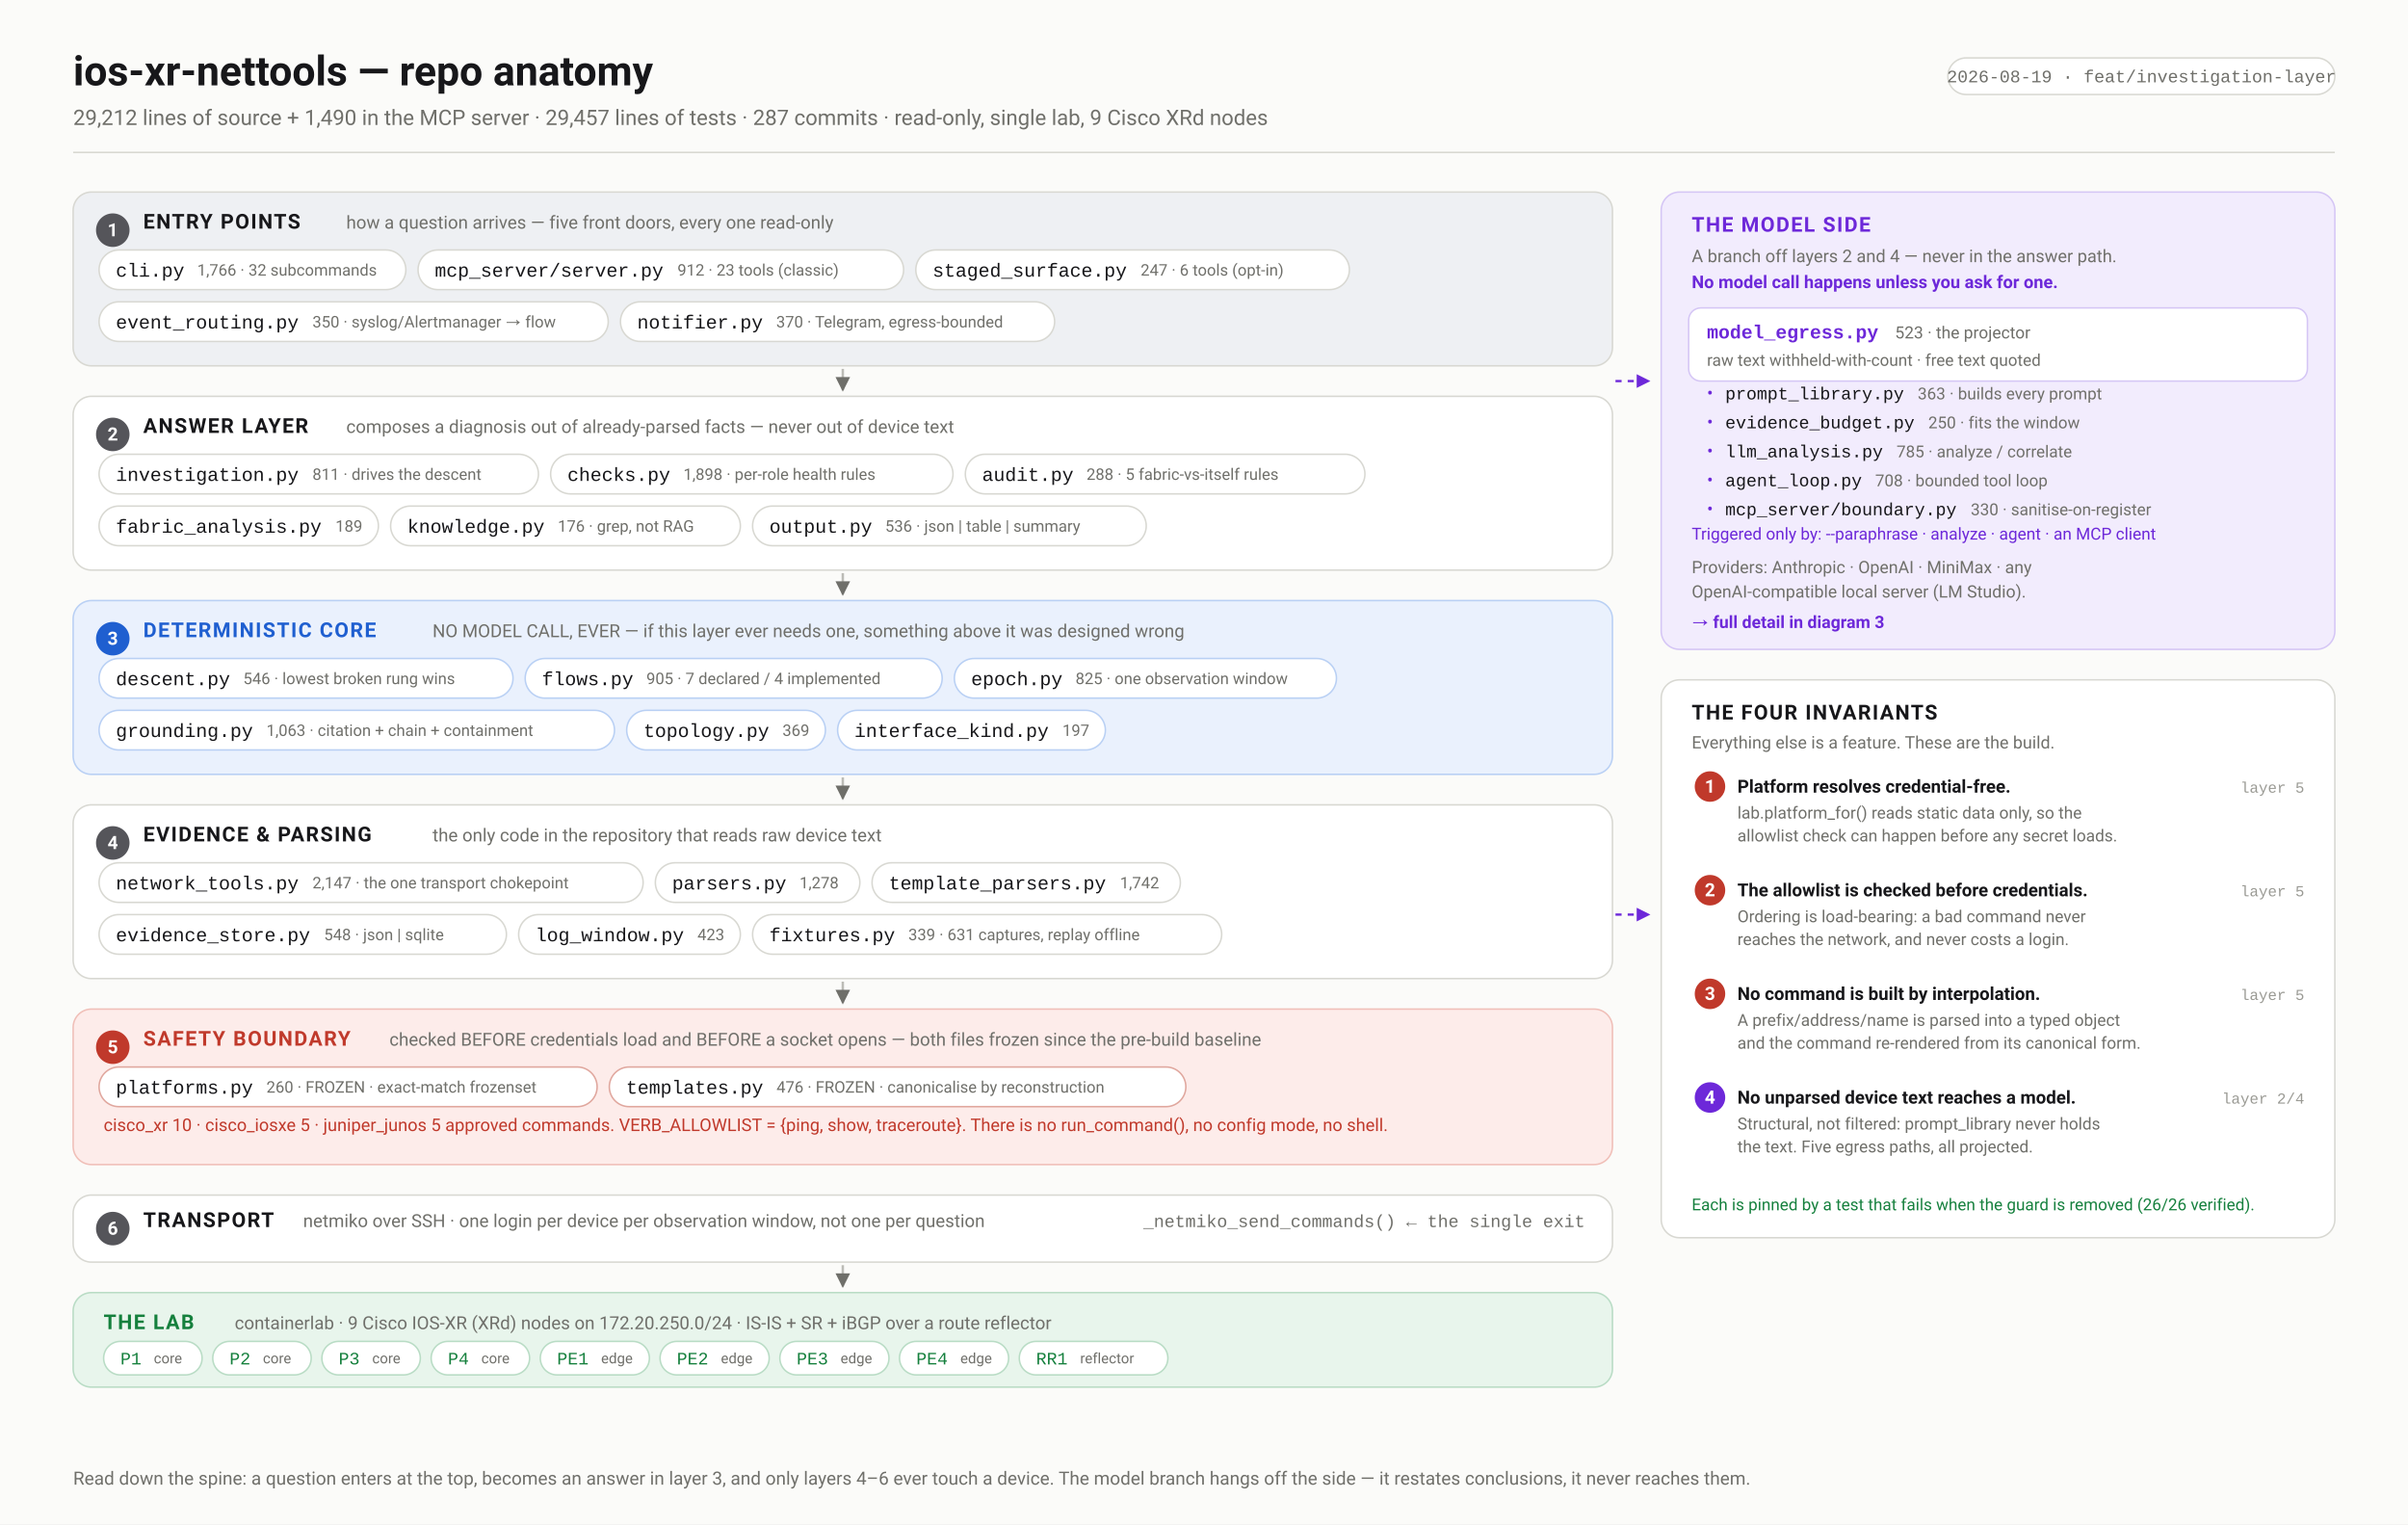
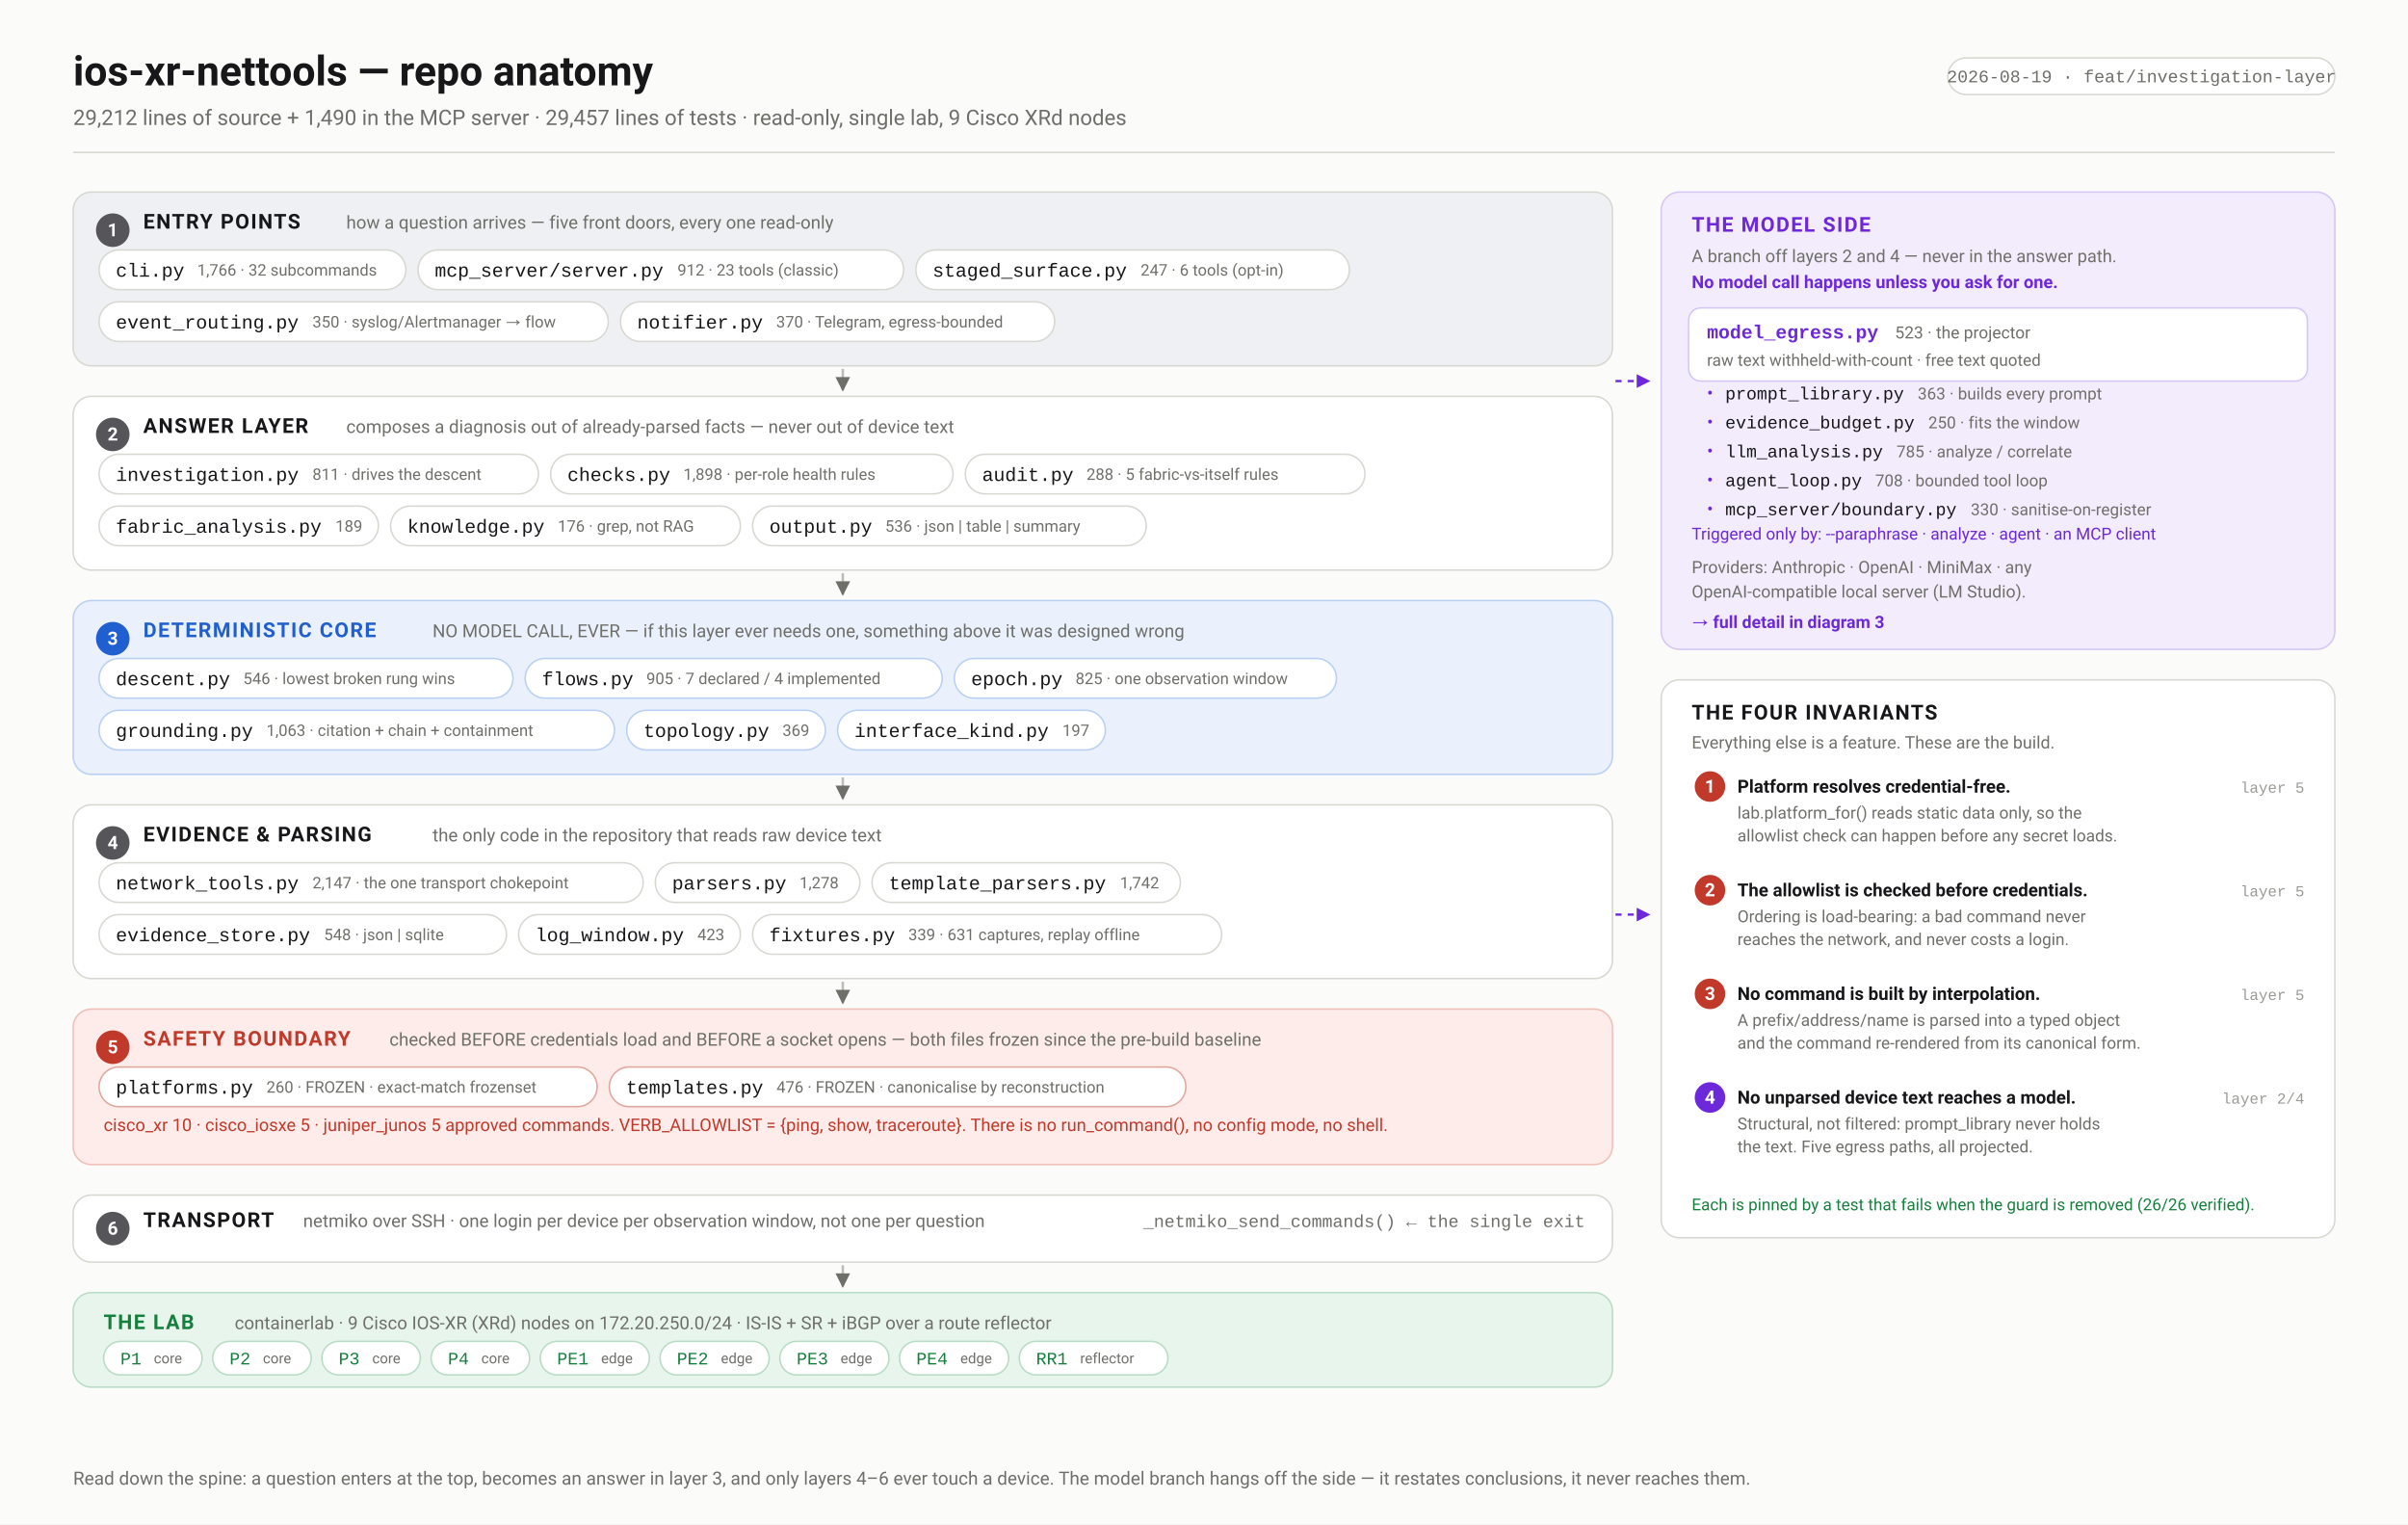
<svg xmlns="http://www.w3.org/2000/svg" width="1580" height="1000" viewBox="0 0 1580 1000" font-family="ui-sans-serif,-apple-system,'Segoe UI',Roboto,Helvetica,Arial,sans-serif">
  <defs>
    <marker id="arw" viewBox="0 0 10 10" refX="9" refY="5" markerWidth="6" markerHeight="6" orient="auto-start-reverse">
      <path d="M 0 0 L 10 5 L 0 10 z" fill="#6f6f6a" />
    </marker>
    <marker id="arwb" viewBox="0 0 10 10" refX="9" refY="5" markerWidth="6" markerHeight="6" orient="auto-start-reverse">
      <path d="M 0 0 L 10 5 L 0 10 z" fill="#1f5fd0" />
    </marker>
    <marker id="arwr" viewBox="0 0 10 10" refX="9" refY="5" markerWidth="6" markerHeight="6" orient="auto-start-reverse">
      <path d="M 0 0 L 10 5 L 0 10 z" fill="#c0392b" />
    </marker>
    <marker id="arwp" viewBox="0 0 10 10" refX="9" refY="5" markerWidth="6" markerHeight="6" orient="auto-start-reverse">
      <path d="M 0 0 L 10 5 L 0 10 z" fill="#6d28d9" />
    </marker>
    <marker id="arwg" viewBox="0 0 10 10" refX="9" refY="5" markerWidth="6" markerHeight="6" orient="auto-start-reverse">
      <path d="M 0 0 L 10 5 L 0 10 z" fill="#15803d" />
    </marker>
  </defs>
  <rect width="1580" height="1000" fill="#fbfbf9" />
  <text x="48.0" y="56.0" font-family="ui-sans-serif,-apple-system,'Segoe UI',Roboto,Helvetica,Arial,sans-serif" font-size="27" font-weight="700" fill="#17171a" text-anchor="start">ios-xr-nettools — repo anatomy</text>
-   <text x="48.0" y="82.0" font-family="ui-sans-serif,-apple-system,'Segoe UI',Roboto,Helvetica,Arial,sans-serif" font-size="14" font-weight="400" fill="#6f6f6a" text-anchor="start">29,212 lines of source + 1,490 in the MCP server · 29,457 lines of tests · 287 commits · read-only, single lab, 9 Cisco XRd nodes</text>
+   <text x="48.0" y="82.0" font-family="ui-sans-serif,-apple-system,'Segoe UI',Roboto,Helvetica,Arial,sans-serif" font-size="14" font-weight="400" fill="#6f6f6a" text-anchor="start">29,212 lines of source + 1,490 in the MCP server · 29,457 lines of tests · read-only, single lab, 9 Cisco XRd nodes</text>
  <rect x="1278.1" y="38.0" width="253.9" height="24.0" rx="12" fill="#fff" stroke="#d8d8d2" stroke-width="1" />
  <text x="1405.1" y="54.0" font-family="ui-monospace,'SF Mono',Menlo,Consolas,'Liberation Mono',monospace" font-size="11.5" font-weight="400" fill="#6f6f6a" text-anchor="middle">2026-08-19 · feat/investigation-layer</text>
  <line x1="48.0" y1="100.0" x2="1532.0" y2="100.0" stroke="#d8d8d2" stroke-width="1" />
  <rect x="48.0" y="126.0" width="1010.0" height="114.0" rx="12" fill="#eef0f3" stroke="#d8d8d2" stroke-width="1" />
  <circle cx="74.0" cy="151.0" r="11" fill="#55555a" />
  <text x="74.0" y="155.0" font-family="ui-sans-serif,-apple-system,'Segoe UI',Roboto,Helvetica,Arial,sans-serif" font-size="12" font-weight="700" fill="#fff" text-anchor="middle">1</text>
  <text x="94.0" y="150.0" font-family="ui-sans-serif,-apple-system,'Segoe UI',Roboto,Helvetica,Arial,sans-serif" font-size="13.5" font-weight="700" fill="#17171a" text-anchor="start" letter-spacing="0.9">ENTRY POINTS</text>
  <text x="227.2" y="150.0" font-family="ui-sans-serif,-apple-system,'Segoe UI',Roboto,Helvetica,Arial,sans-serif" font-size="11.8" font-weight="400" fill="#6f6f6a" text-anchor="start">how a question arrives — five front doors, every one read-only</text>
  <rect x="65.0" y="164.0" width="201.3" height="26.0" rx="13.0" fill="#fff" stroke="#d8d8d2" stroke-width="1" />
  <text x="76.0" y="181.5" font-family="ui-monospace,'SF Mono',Menlo,Consolas,'Liberation Mono',monospace" font-size="12.5" font-weight="500" fill="#17171a" text-anchor="start">cli.py</text>
  <text x="129.4" y="180.8" font-family="ui-sans-serif,-apple-system,'Segoe UI',Roboto,Helvetica,Arial,sans-serif" font-size="10.5" font-weight="400" fill="#6f6f6a" text-anchor="start">1,766 · 32 subcommands</text>
  <rect x="274.3" y="164.0" width="318.6" height="26.0" rx="13.0" fill="#fff" stroke="#d8d8d2" stroke-width="1" />
  <text x="285.3" y="181.5" font-family="ui-monospace,'SF Mono',Menlo,Consolas,'Liberation Mono',monospace" font-size="12.5" font-weight="500" fill="#17171a" text-anchor="start">mcp_server/server.py</text>
  <text x="444.5" y="180.8" font-family="ui-sans-serif,-apple-system,'Segoe UI',Roboto,Helvetica,Arial,sans-serif" font-size="10.5" font-weight="400" fill="#6f6f6a" text-anchor="start">912 · 23 tools (classic)</text>
  <rect x="600.9" y="164.0" width="284.5" height="26.0" rx="13.0" fill="#fff" stroke="#d8d8d2" stroke-width="1" />
  <text x="611.9" y="181.5" font-family="ui-monospace,'SF Mono',Menlo,Consolas,'Liberation Mono',monospace" font-size="12.5" font-weight="500" fill="#17171a" text-anchor="start">staged_surface.py</text>
  <text x="748.4" y="180.8" font-family="ui-sans-serif,-apple-system,'Segoe UI',Roboto,Helvetica,Arial,sans-serif" font-size="10.5" font-weight="400" fill="#6f6f6a" text-anchor="start">247 · 6 tools (opt-in)</text>
  <rect x="65.0" y="198.0" width="334.1" height="26.0" rx="13.0" fill="#fff" stroke="#d8d8d2" stroke-width="1" />
  <text x="76.0" y="215.5" font-family="ui-monospace,'SF Mono',Menlo,Consolas,'Liberation Mono',monospace" font-size="12.5" font-weight="500" fill="#17171a" text-anchor="start">event_routing.py</text>
  <text x="205.0" y="214.8" font-family="ui-sans-serif,-apple-system,'Segoe UI',Roboto,Helvetica,Arial,sans-serif" font-size="10.5" font-weight="400" fill="#6f6f6a" text-anchor="start">350 · syslog/Alertmanager → flow</text>
  <rect x="407.1" y="198.0" width="284.9" height="26.0" rx="13.0" fill="#fff" stroke="#d8d8d2" stroke-width="1" />
  <text x="418.1" y="215.5" font-family="ui-monospace,'SF Mono',Menlo,Consolas,'Liberation Mono',monospace" font-size="12.5" font-weight="500" fill="#17171a" text-anchor="start">notifier.py</text>
  <text x="509.3" y="214.8" font-family="ui-sans-serif,-apple-system,'Segoe UI',Roboto,Helvetica,Arial,sans-serif" font-size="10.5" font-weight="400" fill="#6f6f6a" text-anchor="start">370 · Telegram, egress-bounded</text>
  <line x1="553.0" y1="242.0" x2="553.0" y2="256.0" stroke="#bcbcb6" stroke-width="1.6" marker-end="url(#arw)" />
  <rect x="48.0" y="260.0" width="1010.0" height="114.0" rx="12" fill="#ffffff" stroke="#d8d8d2" stroke-width="1" />
  <circle cx="74.0" cy="285.0" r="11" fill="#55555a" />
  <text x="74.0" y="289.0" font-family="ui-sans-serif,-apple-system,'Segoe UI',Roboto,Helvetica,Arial,sans-serif" font-size="12" font-weight="700" fill="#fff" text-anchor="middle">2</text>
  <text x="94.0" y="284.0" font-family="ui-sans-serif,-apple-system,'Segoe UI',Roboto,Helvetica,Arial,sans-serif" font-size="13.5" font-weight="700" fill="#17171a" text-anchor="start" letter-spacing="0.9">ANSWER LAYER</text>
  <text x="227.2" y="284.0" font-family="ui-sans-serif,-apple-system,'Segoe UI',Roboto,Helvetica,Arial,sans-serif" font-size="11.8" font-weight="400" fill="#6f6f6a" text-anchor="start">composes a diagnosis out of already-parsed facts — never out of device text</text>
  <rect x="65.0" y="298.0" width="288.3" height="26.0" rx="13.0" fill="#fff" stroke="#d8d8d2" stroke-width="1" />
  <text x="76.0" y="315.5" font-family="ui-monospace,'SF Mono',Menlo,Consolas,'Liberation Mono',monospace" font-size="12.5" font-weight="500" fill="#17171a" text-anchor="start">investigation.py</text>
  <text x="205.0" y="314.8" font-family="ui-sans-serif,-apple-system,'Segoe UI',Roboto,Helvetica,Arial,sans-serif" font-size="10.5" font-weight="400" fill="#6f6f6a" text-anchor="start">811 · drives the descent</text>
  <rect x="361.3" y="298.0" width="264.0" height="26.0" rx="13.0" fill="#fff" stroke="#d8d8d2" stroke-width="1" />
  <text x="372.3" y="315.5" font-family="ui-monospace,'SF Mono',Menlo,Consolas,'Liberation Mono',monospace" font-size="12.5" font-weight="500" fill="#17171a" text-anchor="start">checks.py</text>
  <text x="448.4" y="314.8" font-family="ui-sans-serif,-apple-system,'Segoe UI',Roboto,Helvetica,Arial,sans-serif" font-size="10.5" font-weight="400" fill="#6f6f6a" text-anchor="start">1,898 · per-role health rules</text>
  <rect x="633.4" y="298.0" width="262.2" height="26.0" rx="13.0" fill="#fff" stroke="#d8d8d2" stroke-width="1" />
  <text x="644.4" y="315.5" font-family="ui-monospace,'SF Mono',Menlo,Consolas,'Liberation Mono',monospace" font-size="12.5" font-weight="500" fill="#17171a" text-anchor="start">audit.py</text>
  <text x="712.9" y="314.8" font-family="ui-sans-serif,-apple-system,'Segoe UI',Roboto,Helvetica,Arial,sans-serif" font-size="10.5" font-weight="400" fill="#6f6f6a" text-anchor="start">288 · 5 fabric-vs-itself rules</text>
  <rect x="65.0" y="332.0" width="183.3" height="26.0" rx="13.0" fill="#fff" stroke="#d8d8d2" stroke-width="1" />
  <text x="76.0" y="349.5" font-family="ui-monospace,'SF Mono',Menlo,Consolas,'Liberation Mono',monospace" font-size="12.5" font-weight="500" fill="#17171a" text-anchor="start">fabric_analysis.py</text>
  <text x="220.1" y="348.8" font-family="ui-sans-serif,-apple-system,'Segoe UI',Roboto,Helvetica,Arial,sans-serif" font-size="10.5" font-weight="400" fill="#6f6f6a" text-anchor="start">189</text>
  <rect x="256.3" y="332.0" width="229.5" height="26.0" rx="13.0" fill="#fff" stroke="#d8d8d2" stroke-width="1" />
  <text x="267.3" y="349.5" font-family="ui-monospace,'SF Mono',Menlo,Consolas,'Liberation Mono',monospace" font-size="12.5" font-weight="500" fill="#17171a" text-anchor="start">knowledge.py</text>
  <text x="366.0" y="348.8" font-family="ui-sans-serif,-apple-system,'Segoe UI',Roboto,Helvetica,Arial,sans-serif" font-size="10.5" font-weight="400" fill="#6f6f6a" text-anchor="start">176 · grep, not RAG</text>
  <rect x="493.8" y="332.0" width="258.3" height="26.0" rx="13.0" fill="#fff" stroke="#d8d8d2" stroke-width="1" />
  <text x="504.8" y="349.5" font-family="ui-monospace,'SF Mono',Menlo,Consolas,'Liberation Mono',monospace" font-size="12.5" font-weight="500" fill="#17171a" text-anchor="start">output.py</text>
  <text x="580.8" y="348.8" font-family="ui-sans-serif,-apple-system,'Segoe UI',Roboto,Helvetica,Arial,sans-serif" font-size="10.5" font-weight="400" fill="#6f6f6a" text-anchor="start">536 · json | table | summary</text>
  <line x1="553.0" y1="376.0" x2="553.0" y2="390.0" stroke="#bcbcb6" stroke-width="1.6" marker-end="url(#arw)" />
  <rect x="48.0" y="394.0" width="1010.0" height="114.0" rx="12" fill="#eaf1fd" stroke="#b9d0f4" stroke-width="1" />
  <circle cx="74.0" cy="419.0" r="11" fill="#1f5fd0" />
  <text x="74.0" y="423.0" font-family="ui-sans-serif,-apple-system,'Segoe UI',Roboto,Helvetica,Arial,sans-serif" font-size="12" font-weight="700" fill="#fff" text-anchor="middle">3</text>
  <text x="94.0" y="418.0" font-family="ui-sans-serif,-apple-system,'Segoe UI',Roboto,Helvetica,Arial,sans-serif" font-size="13.5" font-weight="700" fill="#1f5fd0" text-anchor="start" letter-spacing="0.9">DETERMINISTIC CORE</text>
  <text x="283.8" y="418.0" font-family="ui-sans-serif,-apple-system,'Segoe UI',Roboto,Helvetica,Arial,sans-serif" font-size="11.8" font-weight="400" fill="#6f6f6a" text-anchor="start">NO MODEL CALL, EVER — if this layer ever needs one, something above it was designed wrong</text>
  <rect x="65.0" y="432.0" width="271.6" height="26.0" rx="13.0" fill="#fff" stroke="#b9d0f4" stroke-width="1" />
  <text x="76.0" y="449.5" font-family="ui-monospace,'SF Mono',Menlo,Consolas,'Liberation Mono',monospace" font-size="12.5" font-weight="500" fill="#17171a" text-anchor="start">descent.py</text>
  <text x="159.6" y="448.8" font-family="ui-sans-serif,-apple-system,'Segoe UI',Roboto,Helvetica,Arial,sans-serif" font-size="10.5" font-weight="400" fill="#6f6f6a" text-anchor="start">546 · lowest broken rung wins</text>
  <rect x="344.6" y="432.0" width="273.6" height="26.0" rx="13.0" fill="#fff" stroke="#b9d0f4" stroke-width="1" />
  <text x="355.6" y="449.5" font-family="ui-monospace,'SF Mono',Menlo,Consolas,'Liberation Mono',monospace" font-size="12.5" font-weight="500" fill="#17171a" text-anchor="start">flows.py</text>
  <text x="424.1" y="448.8" font-family="ui-sans-serif,-apple-system,'Segoe UI',Roboto,Helvetica,Arial,sans-serif" font-size="10.5" font-weight="400" fill="#6f6f6a" text-anchor="start">905 · 7 declared / 4 implemented</text>
  <rect x="626.2" y="432.0" width="250.7" height="26.0" rx="13.0" fill="#fff" stroke="#b9d0f4" stroke-width="1" />
  <text x="637.2" y="449.5" font-family="ui-monospace,'SF Mono',Menlo,Consolas,'Liberation Mono',monospace" font-size="12.5" font-weight="500" fill="#17171a" text-anchor="start">epoch.py</text>
  <text x="705.7" y="448.8" font-family="ui-sans-serif,-apple-system,'Segoe UI',Roboto,Helvetica,Arial,sans-serif" font-size="10.5" font-weight="400" fill="#6f6f6a" text-anchor="start">825 · one observation window</text>
  <rect x="65.0" y="466.0" width="338.2" height="26.0" rx="13.0" fill="#fff" stroke="#b9d0f4" stroke-width="1" />
  <text x="76.0" y="483.5" font-family="ui-monospace,'SF Mono',Menlo,Consolas,'Liberation Mono',monospace" font-size="12.5" font-weight="500" fill="#17171a" text-anchor="start">grounding.py</text>
  <text x="174.8" y="482.8" font-family="ui-sans-serif,-apple-system,'Segoe UI',Roboto,Helvetica,Arial,sans-serif" font-size="10.5" font-weight="400" fill="#6f6f6a" text-anchor="start">1,063 · citation + chain + containment</text>
  <rect x="411.2" y="466.0" width="130.4" height="26.0" rx="13.0" fill="#fff" stroke="#b9d0f4" stroke-width="1" />
  <text x="422.2" y="483.5" font-family="ui-monospace,'SF Mono',Menlo,Consolas,'Liberation Mono',monospace" font-size="12.5" font-weight="500" fill="#17171a" text-anchor="start">topology.py</text>
  <text x="513.4" y="482.8" font-family="ui-sans-serif,-apple-system,'Segoe UI',Roboto,Helvetica,Arial,sans-serif" font-size="10.5" font-weight="400" fill="#6f6f6a" text-anchor="start">369</text>
  <rect x="549.6" y="466.0" width="175.7" height="26.0" rx="13.0" fill="#fff" stroke="#b9d0f4" stroke-width="1" />
  <text x="560.6" y="483.5" font-family="ui-monospace,'SF Mono',Menlo,Consolas,'Liberation Mono',monospace" font-size="12.5" font-weight="500" fill="#17171a" text-anchor="start">interface_kind.py</text>
  <text x="697.1" y="482.8" font-family="ui-sans-serif,-apple-system,'Segoe UI',Roboto,Helvetica,Arial,sans-serif" font-size="10.5" font-weight="400" fill="#6f6f6a" text-anchor="start">197</text>
  <line x1="553.0" y1="510.0" x2="553.0" y2="524.0" stroke="#bcbcb6" stroke-width="1.6" marker-end="url(#arw)" />
  <rect x="48.0" y="528.0" width="1010.0" height="114.0" rx="12" fill="#ffffff" stroke="#d8d8d2" stroke-width="1" />
  <circle cx="74.0" cy="553.0" r="11" fill="#55555a" />
  <text x="74.0" y="557.0" font-family="ui-sans-serif,-apple-system,'Segoe UI',Roboto,Helvetica,Arial,sans-serif" font-size="12" font-weight="700" fill="#fff" text-anchor="middle">4</text>
  <text x="94.0" y="552.0" font-family="ui-sans-serif,-apple-system,'Segoe UI',Roboto,Helvetica,Arial,sans-serif" font-size="13.5" font-weight="700" fill="#17171a" text-anchor="start" letter-spacing="0.9">EVIDENCE &amp; PARSING</text>
  <text x="283.8" y="552.0" font-family="ui-sans-serif,-apple-system,'Segoe UI',Roboto,Helvetica,Arial,sans-serif" font-size="11.8" font-weight="400" fill="#6f6f6a" text-anchor="start">the only code in the repository that reads raw device text</text>
  <rect x="65.0" y="566.0" width="357.0" height="26.0" rx="13.0" fill="#fff" stroke="#d8d8d2" stroke-width="1" />
  <text x="76.0" y="583.5" font-family="ui-monospace,'SF Mono',Menlo,Consolas,'Liberation Mono',monospace" font-size="12.5" font-weight="500" fill="#17171a" text-anchor="start">network_tools.py</text>
  <text x="205.0" y="582.8" font-family="ui-sans-serif,-apple-system,'Segoe UI',Roboto,Helvetica,Arial,sans-serif" font-size="10.5" font-weight="400" fill="#6f6f6a" text-anchor="start">2,147 · the one transport chokepoint</text>
  <rect x="430.0" y="566.0" width="134.2" height="26.0" rx="13.0" fill="#fff" stroke="#d8d8d2" stroke-width="1" />
  <text x="441.0" y="583.5" font-family="ui-monospace,'SF Mono',Menlo,Consolas,'Liberation Mono',monospace" font-size="12.5" font-weight="500" fill="#17171a" text-anchor="start">parsers.py</text>
  <text x="524.6" y="582.8" font-family="ui-sans-serif,-apple-system,'Segoe UI',Roboto,Helvetica,Arial,sans-serif" font-size="10.5" font-weight="400" fill="#6f6f6a" text-anchor="start">1,278</text>
  <rect x="572.2" y="566.0" width="202.3" height="26.0" rx="13.0" fill="#fff" stroke="#d8d8d2" stroke-width="1" />
  <text x="583.2" y="583.5" font-family="ui-monospace,'SF Mono',Menlo,Consolas,'Liberation Mono',monospace" font-size="12.5" font-weight="500" fill="#17171a" text-anchor="start">template_parsers.py</text>
  <text x="734.9" y="582.8" font-family="ui-sans-serif,-apple-system,'Segoe UI',Roboto,Helvetica,Arial,sans-serif" font-size="10.5" font-weight="400" fill="#6f6f6a" text-anchor="start">1,742</text>
  <rect x="65.0" y="600.0" width="267.3" height="26.0" rx="13.0" fill="#fff" stroke="#d8d8d2" stroke-width="1" />
  <text x="76.0" y="617.5" font-family="ui-monospace,'SF Mono',Menlo,Consolas,'Liberation Mono',monospace" font-size="12.5" font-weight="500" fill="#17171a" text-anchor="start">evidence_store.py</text>
  <text x="212.6" y="616.8" font-family="ui-sans-serif,-apple-system,'Segoe UI',Roboto,Helvetica,Arial,sans-serif" font-size="10.5" font-weight="400" fill="#6f6f6a" text-anchor="start">548 · json | sqlite</text>
  <rect x="340.3" y="600.0" width="145.5" height="26.0" rx="13.0" fill="#fff" stroke="#d8d8d2" stroke-width="1" />
  <text x="351.3" y="617.5" font-family="ui-monospace,'SF Mono',Menlo,Consolas,'Liberation Mono',monospace" font-size="12.5" font-weight="500" fill="#17171a" text-anchor="start">log_window.py</text>
  <text x="457.6" y="616.8" font-family="ui-sans-serif,-apple-system,'Segoe UI',Roboto,Helvetica,Arial,sans-serif" font-size="10.5" font-weight="400" fill="#6f6f6a" text-anchor="start">423</text>
  <rect x="493.8" y="600.0" width="307.8" height="26.0" rx="13.0" fill="#fff" stroke="#d8d8d2" stroke-width="1" />
  <text x="504.8" y="617.5" font-family="ui-monospace,'SF Mono',Menlo,Consolas,'Liberation Mono',monospace" font-size="12.5" font-weight="500" fill="#17171a" text-anchor="start">fixtures.py</text>
  <text x="596.0" y="616.8" font-family="ui-sans-serif,-apple-system,'Segoe UI',Roboto,Helvetica,Arial,sans-serif" font-size="10.5" font-weight="400" fill="#6f6f6a" text-anchor="start">339 · 631 captures, replay offline</text>
  <line x1="553.0" y1="644.0" x2="553.0" y2="658.0" stroke="#bcbcb6" stroke-width="1.6" marker-end="url(#arw)" />
  <rect x="48.0" y="662.0" width="1010.0" height="102.0" rx="12" fill="#fdecea" stroke="#f0bfb8" stroke-width="1" />
  <circle cx="74.0" cy="687.0" r="11" fill="#c0392b" />
  <text x="74.0" y="691.0" font-family="ui-sans-serif,-apple-system,'Segoe UI',Roboto,Helvetica,Arial,sans-serif" font-size="12" font-weight="700" fill="#fff" text-anchor="middle">5</text>
  <text x="94.0" y="686.0" font-family="ui-sans-serif,-apple-system,'Segoe UI',Roboto,Helvetica,Arial,sans-serif" font-size="13.5" font-weight="700" fill="#c0392b" text-anchor="start" letter-spacing="0.9">SAFETY BOUNDARY</text>
  <text x="255.5" y="686.0" font-family="ui-sans-serif,-apple-system,'Segoe UI',Roboto,Helvetica,Arial,sans-serif" font-size="11.8" font-weight="400" fill="#6f6f6a" text-anchor="start">checked BEFORE credentials load and BEFORE a socket opens — both files frozen since the pre-build baseline</text>
  <rect x="65.0" y="700.0" width="326.8" height="26.0" rx="13.0" fill="#fff" stroke="#e0a79e" stroke-width="1" />
  <text x="76.0" y="717.5" font-family="ui-monospace,'SF Mono',Menlo,Consolas,'Liberation Mono',monospace" font-size="12.5" font-weight="500" fill="#17171a" text-anchor="start">platforms.py</text>
  <text x="174.8" y="716.8" font-family="ui-sans-serif,-apple-system,'Segoe UI',Roboto,Helvetica,Arial,sans-serif" font-size="10.5" font-weight="400" fill="#6f6f6a" text-anchor="start">260 · FROZEN · exact-match frozenset</text>
  <rect x="399.8" y="700.0" width="378.3" height="26.0" rx="13.0" fill="#fff" stroke="#e0a79e" stroke-width="1" />
  <text x="410.8" y="717.5" font-family="ui-monospace,'SF Mono',Menlo,Consolas,'Liberation Mono',monospace" font-size="12.5" font-weight="500" fill="#17171a" text-anchor="start">templates.py</text>
  <text x="509.5" y="716.8" font-family="ui-sans-serif,-apple-system,'Segoe UI',Roboto,Helvetica,Arial,sans-serif" font-size="10.5" font-weight="400" fill="#6f6f6a" text-anchor="start">476 · FROZEN · canonicalise by reconstruction</text>
  <text x="68.0" y="742.0" font-family="ui-sans-serif,-apple-system,'Segoe UI',Roboto,Helvetica,Arial,sans-serif" font-size="11.5" font-weight="400" fill="#c0392b" text-anchor="start">cisco_xr 10 · cisco_iosxe 5 · juniper_junos 5 approved commands.  VERB_ALLOWLIST = {ping, show, traceroute}.  There is no run_command(), no config mode, no shell.</text>
  <rect x="48.0" y="784.0" width="1010.0" height="44.0" rx="12" fill="#ffffff" stroke="#d8d8d2" stroke-width="1" />
  <circle cx="74.0" cy="806.0" r="11" fill="#55555a" />
  <text x="74.0" y="810.0" font-family="ui-sans-serif,-apple-system,'Segoe UI',Roboto,Helvetica,Arial,sans-serif" font-size="12" font-weight="700" fill="#fff" text-anchor="middle">6</text>
  <text x="94.0" y="805.0" font-family="ui-sans-serif,-apple-system,'Segoe UI',Roboto,Helvetica,Arial,sans-serif" font-size="13.5" font-weight="700" fill="#17171a" text-anchor="start" letter-spacing="0.9">TRANSPORT</text>
  <text x="198.9" y="805.0" font-family="ui-sans-serif,-apple-system,'Segoe UI',Roboto,Helvetica,Arial,sans-serif" font-size="11.8" font-weight="400" fill="#6f6f6a" text-anchor="start">netmiko over SSH · one login per device per observation window, not one per question</text>
  <text x="1040.0" y="805.0" font-family="ui-monospace,'SF Mono',Menlo,Consolas,'Liberation Mono',monospace" font-size="11.5" font-weight="400" fill="#6f6f6a" text-anchor="end">_netmiko_send_commands()  ← the single exit</text>
  <line x1="553.0" y1="830.0" x2="553.0" y2="844.0" stroke="#bcbcb6" stroke-width="1.6" marker-end="url(#arw)" />
  <rect x="48.0" y="848.0" width="1010.0" height="62.0" rx="12" fill="#e8f5ec" stroke="#b9dcc5" stroke-width="1" />
  <text x="68.0" y="872.0" font-family="ui-sans-serif,-apple-system,'Segoe UI',Roboto,Helvetica,Arial,sans-serif" font-size="13.5" font-weight="700" fill="#15803d" text-anchor="start" letter-spacing="0.9">THE LAB</text>
  <text x="154.0" y="872.0" font-family="ui-sans-serif,-apple-system,'Segoe UI',Roboto,Helvetica,Arial,sans-serif" font-size="11.8" font-weight="400" fill="#6f6f6a" text-anchor="start">containerlab · 9 Cisco IOS-XR (XRd) nodes on 172.20.250.0/24 · IS-IS + SR + iBGP over a route reflector</text>
  <rect x="68.0" y="880.0" width="64.6" height="22.0" rx="11.0" fill="#fff" stroke="#b9dcc5" stroke-width="1" />
  <text x="79.0" y="895.1" font-family="ui-monospace,'SF Mono',Menlo,Consolas,'Liberation Mono',monospace" font-size="11.5" font-weight="500" fill="#15803d" text-anchor="start">P1</text>
  <text x="100.9" y="894.4" font-family="ui-sans-serif,-apple-system,'Segoe UI',Roboto,Helvetica,Arial,sans-serif" font-size="9.5" font-weight="400" fill="#6f6f6a" text-anchor="start">core</text>
  <rect x="139.6" y="880.0" width="64.6" height="22.0" rx="11.0" fill="#fff" stroke="#b9dcc5" stroke-width="1" />
  <text x="150.6" y="895.1" font-family="ui-monospace,'SF Mono',Menlo,Consolas,'Liberation Mono',monospace" font-size="11.5" font-weight="500" fill="#15803d" text-anchor="start">P2</text>
  <text x="172.5" y="894.4" font-family="ui-sans-serif,-apple-system,'Segoe UI',Roboto,Helvetica,Arial,sans-serif" font-size="9.5" font-weight="400" fill="#6f6f6a" text-anchor="start">core</text>
  <rect x="211.2" y="880.0" width="64.6" height="22.0" rx="11.0" fill="#fff" stroke="#b9dcc5" stroke-width="1" />
  <text x="222.2" y="895.1" font-family="ui-monospace,'SF Mono',Menlo,Consolas,'Liberation Mono',monospace" font-size="11.5" font-weight="500" fill="#15803d" text-anchor="start">P3</text>
  <text x="244.2" y="894.4" font-family="ui-sans-serif,-apple-system,'Segoe UI',Roboto,Helvetica,Arial,sans-serif" font-size="9.5" font-weight="400" fill="#6f6f6a" text-anchor="start">core</text>
  <rect x="282.9" y="880.0" width="64.6" height="22.0" rx="11.0" fill="#fff" stroke="#b9dcc5" stroke-width="1" />
  <text x="293.9" y="895.1" font-family="ui-monospace,'SF Mono',Menlo,Consolas,'Liberation Mono',monospace" font-size="11.5" font-weight="500" fill="#15803d" text-anchor="start">P4</text>
  <text x="315.8" y="894.4" font-family="ui-sans-serif,-apple-system,'Segoe UI',Roboto,Helvetica,Arial,sans-serif" font-size="9.5" font-weight="400" fill="#6f6f6a" text-anchor="start">core</text>
  <rect x="354.5" y="880.0" width="71.6" height="22.0" rx="11.0" fill="#fff" stroke="#b9dcc5" stroke-width="1" />
  <text x="365.5" y="895.1" font-family="ui-monospace,'SF Mono',Menlo,Consolas,'Liberation Mono',monospace" font-size="11.5" font-weight="500" fill="#15803d" text-anchor="start">PE1</text>
  <text x="394.4" y="894.4" font-family="ui-sans-serif,-apple-system,'Segoe UI',Roboto,Helvetica,Arial,sans-serif" font-size="9.5" font-weight="400" fill="#6f6f6a" text-anchor="start">edge</text>
  <rect x="433.1" y="880.0" width="71.6" height="22.0" rx="11.0" fill="#fff" stroke="#b9dcc5" stroke-width="1" />
  <text x="444.1" y="895.1" font-family="ui-monospace,'SF Mono',Menlo,Consolas,'Liberation Mono',monospace" font-size="11.5" font-weight="500" fill="#15803d" text-anchor="start">PE2</text>
  <text x="473.0" y="894.4" font-family="ui-sans-serif,-apple-system,'Segoe UI',Roboto,Helvetica,Arial,sans-serif" font-size="9.5" font-weight="400" fill="#6f6f6a" text-anchor="start">edge</text>
  <rect x="511.7" y="880.0" width="71.6" height="22.0" rx="11.0" fill="#fff" stroke="#b9dcc5" stroke-width="1" />
  <text x="522.7" y="895.1" font-family="ui-monospace,'SF Mono',Menlo,Consolas,'Liberation Mono',monospace" font-size="11.5" font-weight="500" fill="#15803d" text-anchor="start">PE3</text>
  <text x="551.5" y="894.4" font-family="ui-sans-serif,-apple-system,'Segoe UI',Roboto,Helvetica,Arial,sans-serif" font-size="9.5" font-weight="400" fill="#6f6f6a" text-anchor="start">edge</text>
  <rect x="590.2" y="880.0" width="71.6" height="22.0" rx="11.0" fill="#fff" stroke="#b9dcc5" stroke-width="1" />
  <text x="601.2" y="895.1" font-family="ui-monospace,'SF Mono',Menlo,Consolas,'Liberation Mono',monospace" font-size="11.5" font-weight="500" fill="#15803d" text-anchor="start">PE4</text>
  <text x="630.1" y="894.4" font-family="ui-sans-serif,-apple-system,'Segoe UI',Roboto,Helvetica,Arial,sans-serif" font-size="9.5" font-weight="400" fill="#6f6f6a" text-anchor="start">edge</text>
  <rect x="668.8" y="880.0" width="97.5" height="22.0" rx="11.0" fill="#fff" stroke="#b9dcc5" stroke-width="1" />
  <text x="679.8" y="895.1" font-family="ui-monospace,'SF Mono',Menlo,Consolas,'Liberation Mono',monospace" font-size="11.5" font-weight="500" fill="#15803d" text-anchor="start">RR1</text>
  <text x="708.7" y="894.4" font-family="ui-sans-serif,-apple-system,'Segoe UI',Roboto,Helvetica,Arial,sans-serif" font-size="9.5" font-weight="400" fill="#6f6f6a" text-anchor="start">reflector</text>
  <rect x="1090.0" y="126.0" width="442.0" height="300.0" rx="12" fill="#f2ecfd" stroke="#d5c6f5" stroke-width="1" />
  <text x="1110.0" y="152.0" font-family="ui-sans-serif,-apple-system,'Segoe UI',Roboto,Helvetica,Arial,sans-serif" font-size="13.5" font-weight="700" fill="#6d28d9" text-anchor="start" letter-spacing="0.9">THE MODEL SIDE</text>
  <text x="1110.0" y="172.0" font-family="ui-sans-serif,-apple-system,'Segoe UI',Roboto,Helvetica,Arial,sans-serif" font-size="11.5" font-weight="400" fill="#6f6f6a" text-anchor="start">A branch off layers 2 and 4 — never in the answer path.</text>
  <text x="1110.0" y="189.0" font-family="ui-sans-serif,-apple-system,'Segoe UI',Roboto,Helvetica,Arial,sans-serif" font-size="11.5" font-weight="600" fill="#6d28d9" text-anchor="start">No model call happens unless you ask for one.</text>
  <rect x="1108.0" y="202.0" width="406.0" height="48.0" rx="8" fill="#fff" stroke="#d5c6f5" stroke-width="1" />
  <text x="1120.0" y="222.0" font-family="ui-monospace,'SF Mono',Menlo,Consolas,'Liberation Mono',monospace" font-size="12.5" font-weight="600" fill="#6d28d9" text-anchor="start">model_egress.py</text>
  <text x="1243.4" y="222.0" font-family="ui-sans-serif,-apple-system,'Segoe UI',Roboto,Helvetica,Arial,sans-serif" font-size="11" font-weight="400" fill="#6f6f6a" text-anchor="start">523 · the projector</text>
  <text x="1120.0" y="240.0" font-family="ui-sans-serif,-apple-system,'Segoe UI',Roboto,Helvetica,Arial,sans-serif" font-size="10.8" font-weight="400" fill="#6f6f6a" text-anchor="start">raw text withheld-with-count · free text quoted</text>
  <text x="1120.0" y="262.0" font-family="ui-sans-serif,-apple-system,'Segoe UI',Roboto,Helvetica,Arial,sans-serif" font-size="12" font-weight="400" fill="#6d28d9" text-anchor="start">•</text>
  <text x="1132.0" y="262.0" font-family="ui-monospace,'SF Mono',Menlo,Consolas,'Liberation Mono',monospace" font-size="11.5" font-weight="400" fill="#17171a" text-anchor="start">prompt_library.py</text>
  <text x="1258.3" y="262.0" font-family="ui-sans-serif,-apple-system,'Segoe UI',Roboto,Helvetica,Arial,sans-serif" font-size="10.8" font-weight="400" fill="#6f6f6a" text-anchor="start">363 · builds every prompt</text>
  <text x="1120.0" y="281.0" font-family="ui-sans-serif,-apple-system,'Segoe UI',Roboto,Helvetica,Arial,sans-serif" font-size="12" font-weight="400" fill="#6d28d9" text-anchor="start">•</text>
  <text x="1132.0" y="281.0" font-family="ui-monospace,'SF Mono',Menlo,Consolas,'Liberation Mono',monospace" font-size="11.5" font-weight="400" fill="#17171a" text-anchor="start">evidence_budget.py</text>
  <text x="1265.2" y="281.0" font-family="ui-sans-serif,-apple-system,'Segoe UI',Roboto,Helvetica,Arial,sans-serif" font-size="10.8" font-weight="400" fill="#6f6f6a" text-anchor="start">250 · fits the window</text>
  <text x="1120.0" y="300.0" font-family="ui-sans-serif,-apple-system,'Segoe UI',Roboto,Helvetica,Arial,sans-serif" font-size="12" font-weight="400" fill="#6d28d9" text-anchor="start">•</text>
  <text x="1132.0" y="300.0" font-family="ui-monospace,'SF Mono',Menlo,Consolas,'Liberation Mono',monospace" font-size="11.5" font-weight="400" fill="#17171a" text-anchor="start">llm_analysis.py</text>
  <text x="1244.4" y="300.0" font-family="ui-sans-serif,-apple-system,'Segoe UI',Roboto,Helvetica,Arial,sans-serif" font-size="10.8" font-weight="400" fill="#6f6f6a" text-anchor="start">785 · analyze / correlate</text>
  <text x="1120.0" y="319.0" font-family="ui-sans-serif,-apple-system,'Segoe UI',Roboto,Helvetica,Arial,sans-serif" font-size="12" font-weight="400" fill="#6d28d9" text-anchor="start">•</text>
  <text x="1132.0" y="319.0" font-family="ui-monospace,'SF Mono',Menlo,Consolas,'Liberation Mono',monospace" font-size="11.5" font-weight="400" fill="#17171a" text-anchor="start">agent_loop.py</text>
  <text x="1230.4" y="319.0" font-family="ui-sans-serif,-apple-system,'Segoe UI',Roboto,Helvetica,Arial,sans-serif" font-size="10.8" font-weight="400" fill="#6f6f6a" text-anchor="start">708 · bounded tool loop</text>
  <text x="1120.0" y="338.0" font-family="ui-sans-serif,-apple-system,'Segoe UI',Roboto,Helvetica,Arial,sans-serif" font-size="12" font-weight="400" fill="#6d28d9" text-anchor="start">•</text>
  <text x="1132.0" y="338.0" font-family="ui-monospace,'SF Mono',Menlo,Consolas,'Liberation Mono',monospace" font-size="11.5" font-weight="400" fill="#17171a" text-anchor="start">mcp_server/boundary.py</text>
  <text x="1293.1" y="338.0" font-family="ui-sans-serif,-apple-system,'Segoe UI',Roboto,Helvetica,Arial,sans-serif" font-size="10.8" font-weight="400" fill="#6f6f6a" text-anchor="start">330 · sanitise-on-register</text>
  <text x="1110.0" y="376.0" font-family="ui-sans-serif,-apple-system,'Segoe UI',Roboto,Helvetica,Arial,sans-serif" font-size="11.2" font-weight="400" fill="#6f6f6a" text-anchor="start">Providers: Anthropic · OpenAI · MiniMax · any</text>
  <text x="1110.0" y="392.0" font-family="ui-sans-serif,-apple-system,'Segoe UI',Roboto,Helvetica,Arial,sans-serif" font-size="11.2" font-weight="400" fill="#6f6f6a" text-anchor="start">OpenAI-compatible local server (LM Studio).</text>
  <text x="1110.0" y="354.0" font-family="ui-sans-serif,-apple-system,'Segoe UI',Roboto,Helvetica,Arial,sans-serif" font-size="10.9" font-weight="400" fill="#6d28d9" text-anchor="start">Triggered only by:  --paraphrase · analyze · agent · an MCP client</text>
  <text x="1110.0" y="412.0" font-family="ui-sans-serif,-apple-system,'Segoe UI',Roboto,Helvetica,Arial,sans-serif" font-size="11.2" font-weight="600" fill="#6d28d9" text-anchor="start">→ full detail in diagram 3</text>
  <rect x="1090.0" y="446.0" width="442.0" height="366.0" rx="12" fill="#ffffff" stroke="#d8d8d2" stroke-width="1" />
  <text x="1110.0" y="472.0" font-family="ui-sans-serif,-apple-system,'Segoe UI',Roboto,Helvetica,Arial,sans-serif" font-size="13.5" font-weight="700" fill="#17171a" text-anchor="start" letter-spacing="0.9">THE FOUR INVARIANTS</text>
  <text x="1110.0" y="491.0" font-family="ui-sans-serif,-apple-system,'Segoe UI',Roboto,Helvetica,Arial,sans-serif" font-size="11.3" font-weight="400" fill="#6f6f6a" text-anchor="start">Everything else is a feature. These are the build.</text>
  <circle cx="1122.0" cy="516.0" r="10" fill="#c0392b" />
  <text x="1122.0" y="520.0" font-family="ui-sans-serif,-apple-system,'Segoe UI',Roboto,Helvetica,Arial,sans-serif" font-size="12" font-weight="700" fill="#fff" text-anchor="middle">1</text>
  <text x="1140.0" y="520.0" font-family="ui-sans-serif,-apple-system,'Segoe UI',Roboto,Helvetica,Arial,sans-serif" font-size="11.8" font-weight="650" fill="#17171a" text-anchor="start">Platform resolves credential-free.</text>
  <text x="1140.0" y="537.0" font-family="ui-sans-serif,-apple-system,'Segoe UI',Roboto,Helvetica,Arial,sans-serif" font-size="10.9" font-weight="400" fill="#6f6f6a" text-anchor="start">lab.platform_for() reads static data only, so the</text>
  <text x="1140.0" y="552.0" font-family="ui-sans-serif,-apple-system,'Segoe UI',Roboto,Helvetica,Arial,sans-serif" font-size="10.9" font-weight="400" fill="#6f6f6a" text-anchor="start">allowlist check can happen before any secret loads.</text>
  <text x="1512.0" y="520.0" font-family="ui-monospace,'SF Mono',Menlo,Consolas,'Liberation Mono',monospace" font-size="10" font-weight="400" fill="#9a9a94" text-anchor="end">layer 5</text>
  <circle cx="1122.0" cy="584.0" r="10" fill="#c0392b" />
  <text x="1122.0" y="588.0" font-family="ui-sans-serif,-apple-system,'Segoe UI',Roboto,Helvetica,Arial,sans-serif" font-size="12" font-weight="700" fill="#fff" text-anchor="middle">2</text>
  <text x="1140.0" y="588.0" font-family="ui-sans-serif,-apple-system,'Segoe UI',Roboto,Helvetica,Arial,sans-serif" font-size="11.8" font-weight="650" fill="#17171a" text-anchor="start">The allowlist is checked before credentials.</text>
  <text x="1140.0" y="605.0" font-family="ui-sans-serif,-apple-system,'Segoe UI',Roboto,Helvetica,Arial,sans-serif" font-size="10.9" font-weight="400" fill="#6f6f6a" text-anchor="start">Ordering is load-bearing: a bad command never</text>
  <text x="1140.0" y="620.0" font-family="ui-sans-serif,-apple-system,'Segoe UI',Roboto,Helvetica,Arial,sans-serif" font-size="10.9" font-weight="400" fill="#6f6f6a" text-anchor="start">reaches the network, and never costs a login.</text>
  <text x="1512.0" y="588.0" font-family="ui-monospace,'SF Mono',Menlo,Consolas,'Liberation Mono',monospace" font-size="10" font-weight="400" fill="#9a9a94" text-anchor="end">layer 5</text>
  <circle cx="1122.0" cy="652.0" r="10" fill="#c0392b" />
  <text x="1122.0" y="656.0" font-family="ui-sans-serif,-apple-system,'Segoe UI',Roboto,Helvetica,Arial,sans-serif" font-size="12" font-weight="700" fill="#fff" text-anchor="middle">3</text>
  <text x="1140.0" y="656.0" font-family="ui-sans-serif,-apple-system,'Segoe UI',Roboto,Helvetica,Arial,sans-serif" font-size="11.8" font-weight="650" fill="#17171a" text-anchor="start">No command is built by interpolation.</text>
  <text x="1140.0" y="673.0" font-family="ui-sans-serif,-apple-system,'Segoe UI',Roboto,Helvetica,Arial,sans-serif" font-size="10.9" font-weight="400" fill="#6f6f6a" text-anchor="start">A prefix/address/name is parsed into a typed object</text>
  <text x="1140.0" y="688.0" font-family="ui-sans-serif,-apple-system,'Segoe UI',Roboto,Helvetica,Arial,sans-serif" font-size="10.9" font-weight="400" fill="#6f6f6a" text-anchor="start">and the command re-rendered from its canonical form.</text>
  <text x="1512.0" y="656.0" font-family="ui-monospace,'SF Mono',Menlo,Consolas,'Liberation Mono',monospace" font-size="10" font-weight="400" fill="#9a9a94" text-anchor="end">layer 5</text>
  <circle cx="1122.0" cy="720.0" r="10" fill="#6d28d9" />
  <text x="1122.0" y="724.0" font-family="ui-sans-serif,-apple-system,'Segoe UI',Roboto,Helvetica,Arial,sans-serif" font-size="12" font-weight="700" fill="#fff" text-anchor="middle">4</text>
  <text x="1140.0" y="724.0" font-family="ui-sans-serif,-apple-system,'Segoe UI',Roboto,Helvetica,Arial,sans-serif" font-size="11.8" font-weight="650" fill="#17171a" text-anchor="start">No unparsed device text reaches a model.</text>
  <text x="1140.0" y="741.0" font-family="ui-sans-serif,-apple-system,'Segoe UI',Roboto,Helvetica,Arial,sans-serif" font-size="10.9" font-weight="400" fill="#6f6f6a" text-anchor="start">Structural, not filtered: prompt_library never holds</text>
  <text x="1140.0" y="756.0" font-family="ui-sans-serif,-apple-system,'Segoe UI',Roboto,Helvetica,Arial,sans-serif" font-size="10.9" font-weight="400" fill="#6f6f6a" text-anchor="start">the text. Five egress paths, all projected.</text>
  <text x="1512.0" y="724.0" font-family="ui-monospace,'SF Mono',Menlo,Consolas,'Liberation Mono',monospace" font-size="10" font-weight="400" fill="#9a9a94" text-anchor="end">layer 2/4</text>
  <text x="1110.0" y="794.0" font-family="ui-sans-serif,-apple-system,'Segoe UI',Roboto,Helvetica,Arial,sans-serif" font-size="10.8" font-weight="400" fill="#15803d" text-anchor="start">Each is pinned by a test that fails when the guard is removed (26/26 verified).</text>
  <path d="M 1060 250 H 1082" fill="none" stroke="#6d28d9" stroke-width="1.5" stroke-dasharray="4 4" marker-end="url(#arwp)" />
  <path d="M 1060 600 H 1082" fill="none" stroke="#6d28d9" stroke-width="1.5" stroke-dasharray="4 4" marker-end="url(#arwp)" />
  <text x="48.0" y="974.0" font-family="ui-sans-serif,-apple-system,'Segoe UI',Roboto,Helvetica,Arial,sans-serif" font-size="12" font-weight="400" fill="#6f6f6a" text-anchor="start">Read down the spine: a question enters at the top, becomes an answer in layer 3, and only layers 4–6 ever touch a device. The model branch hangs off the side — it restates conclusions, it never reaches them.</text>
</svg>
